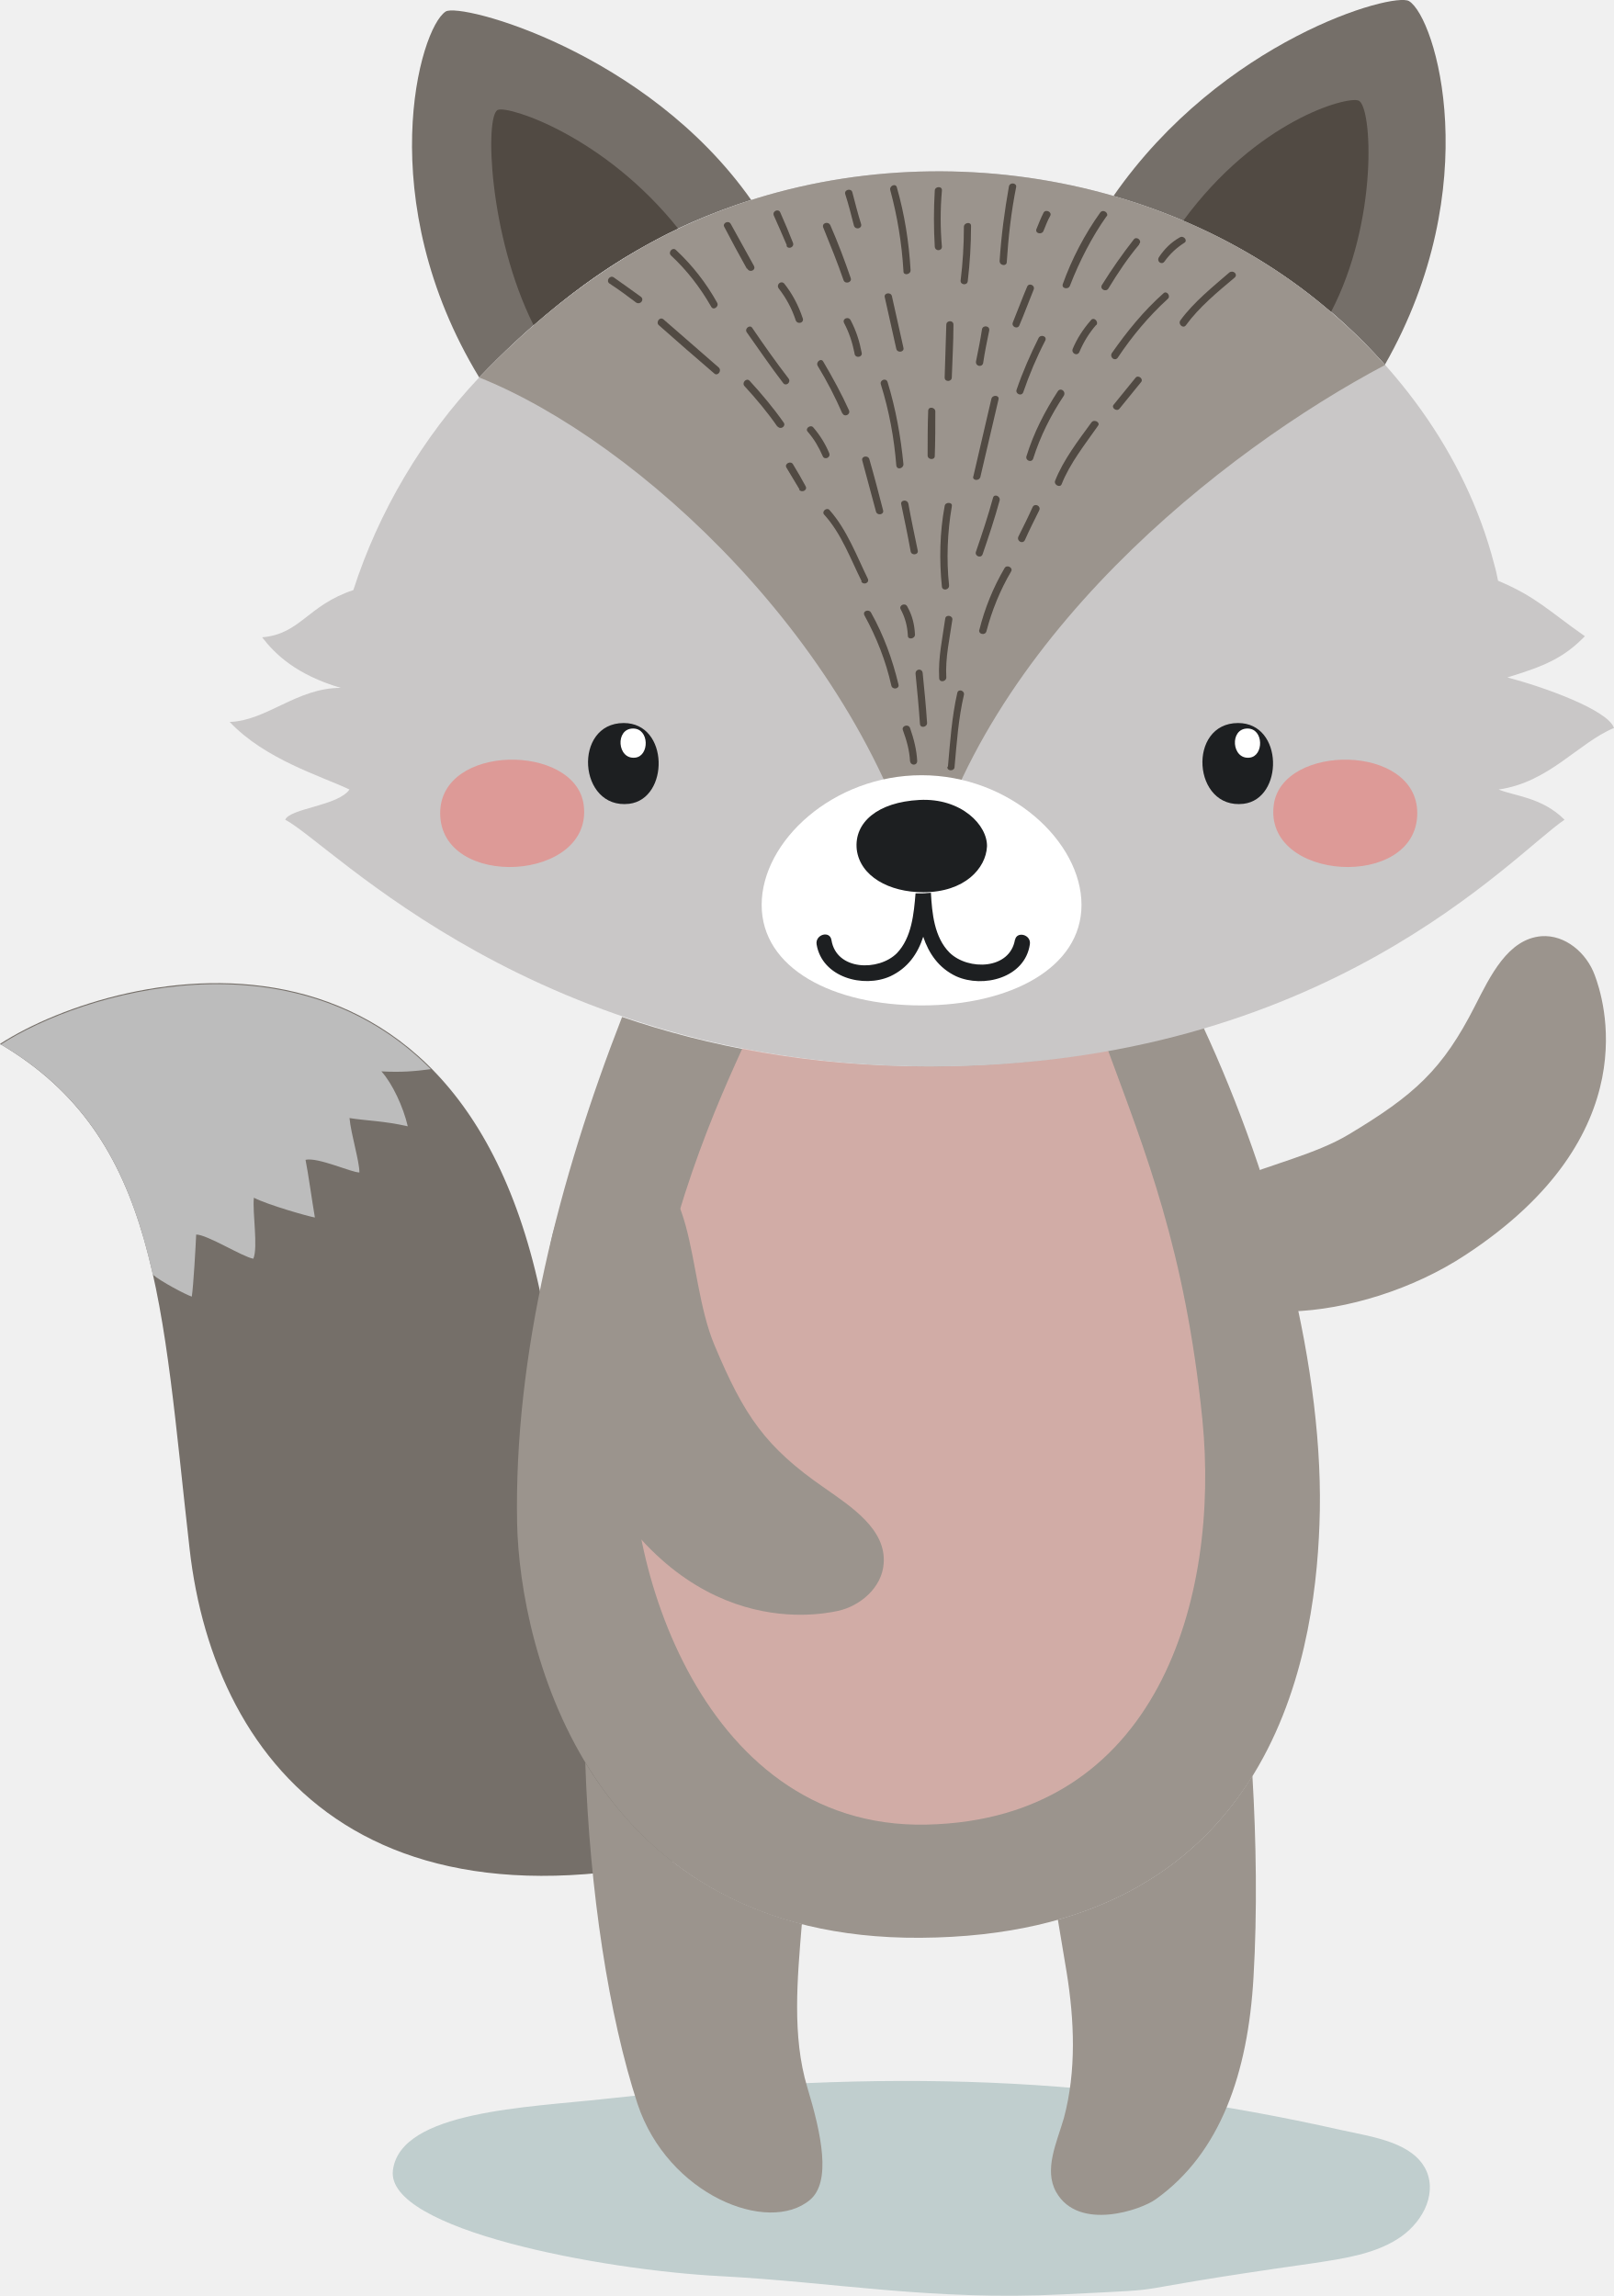
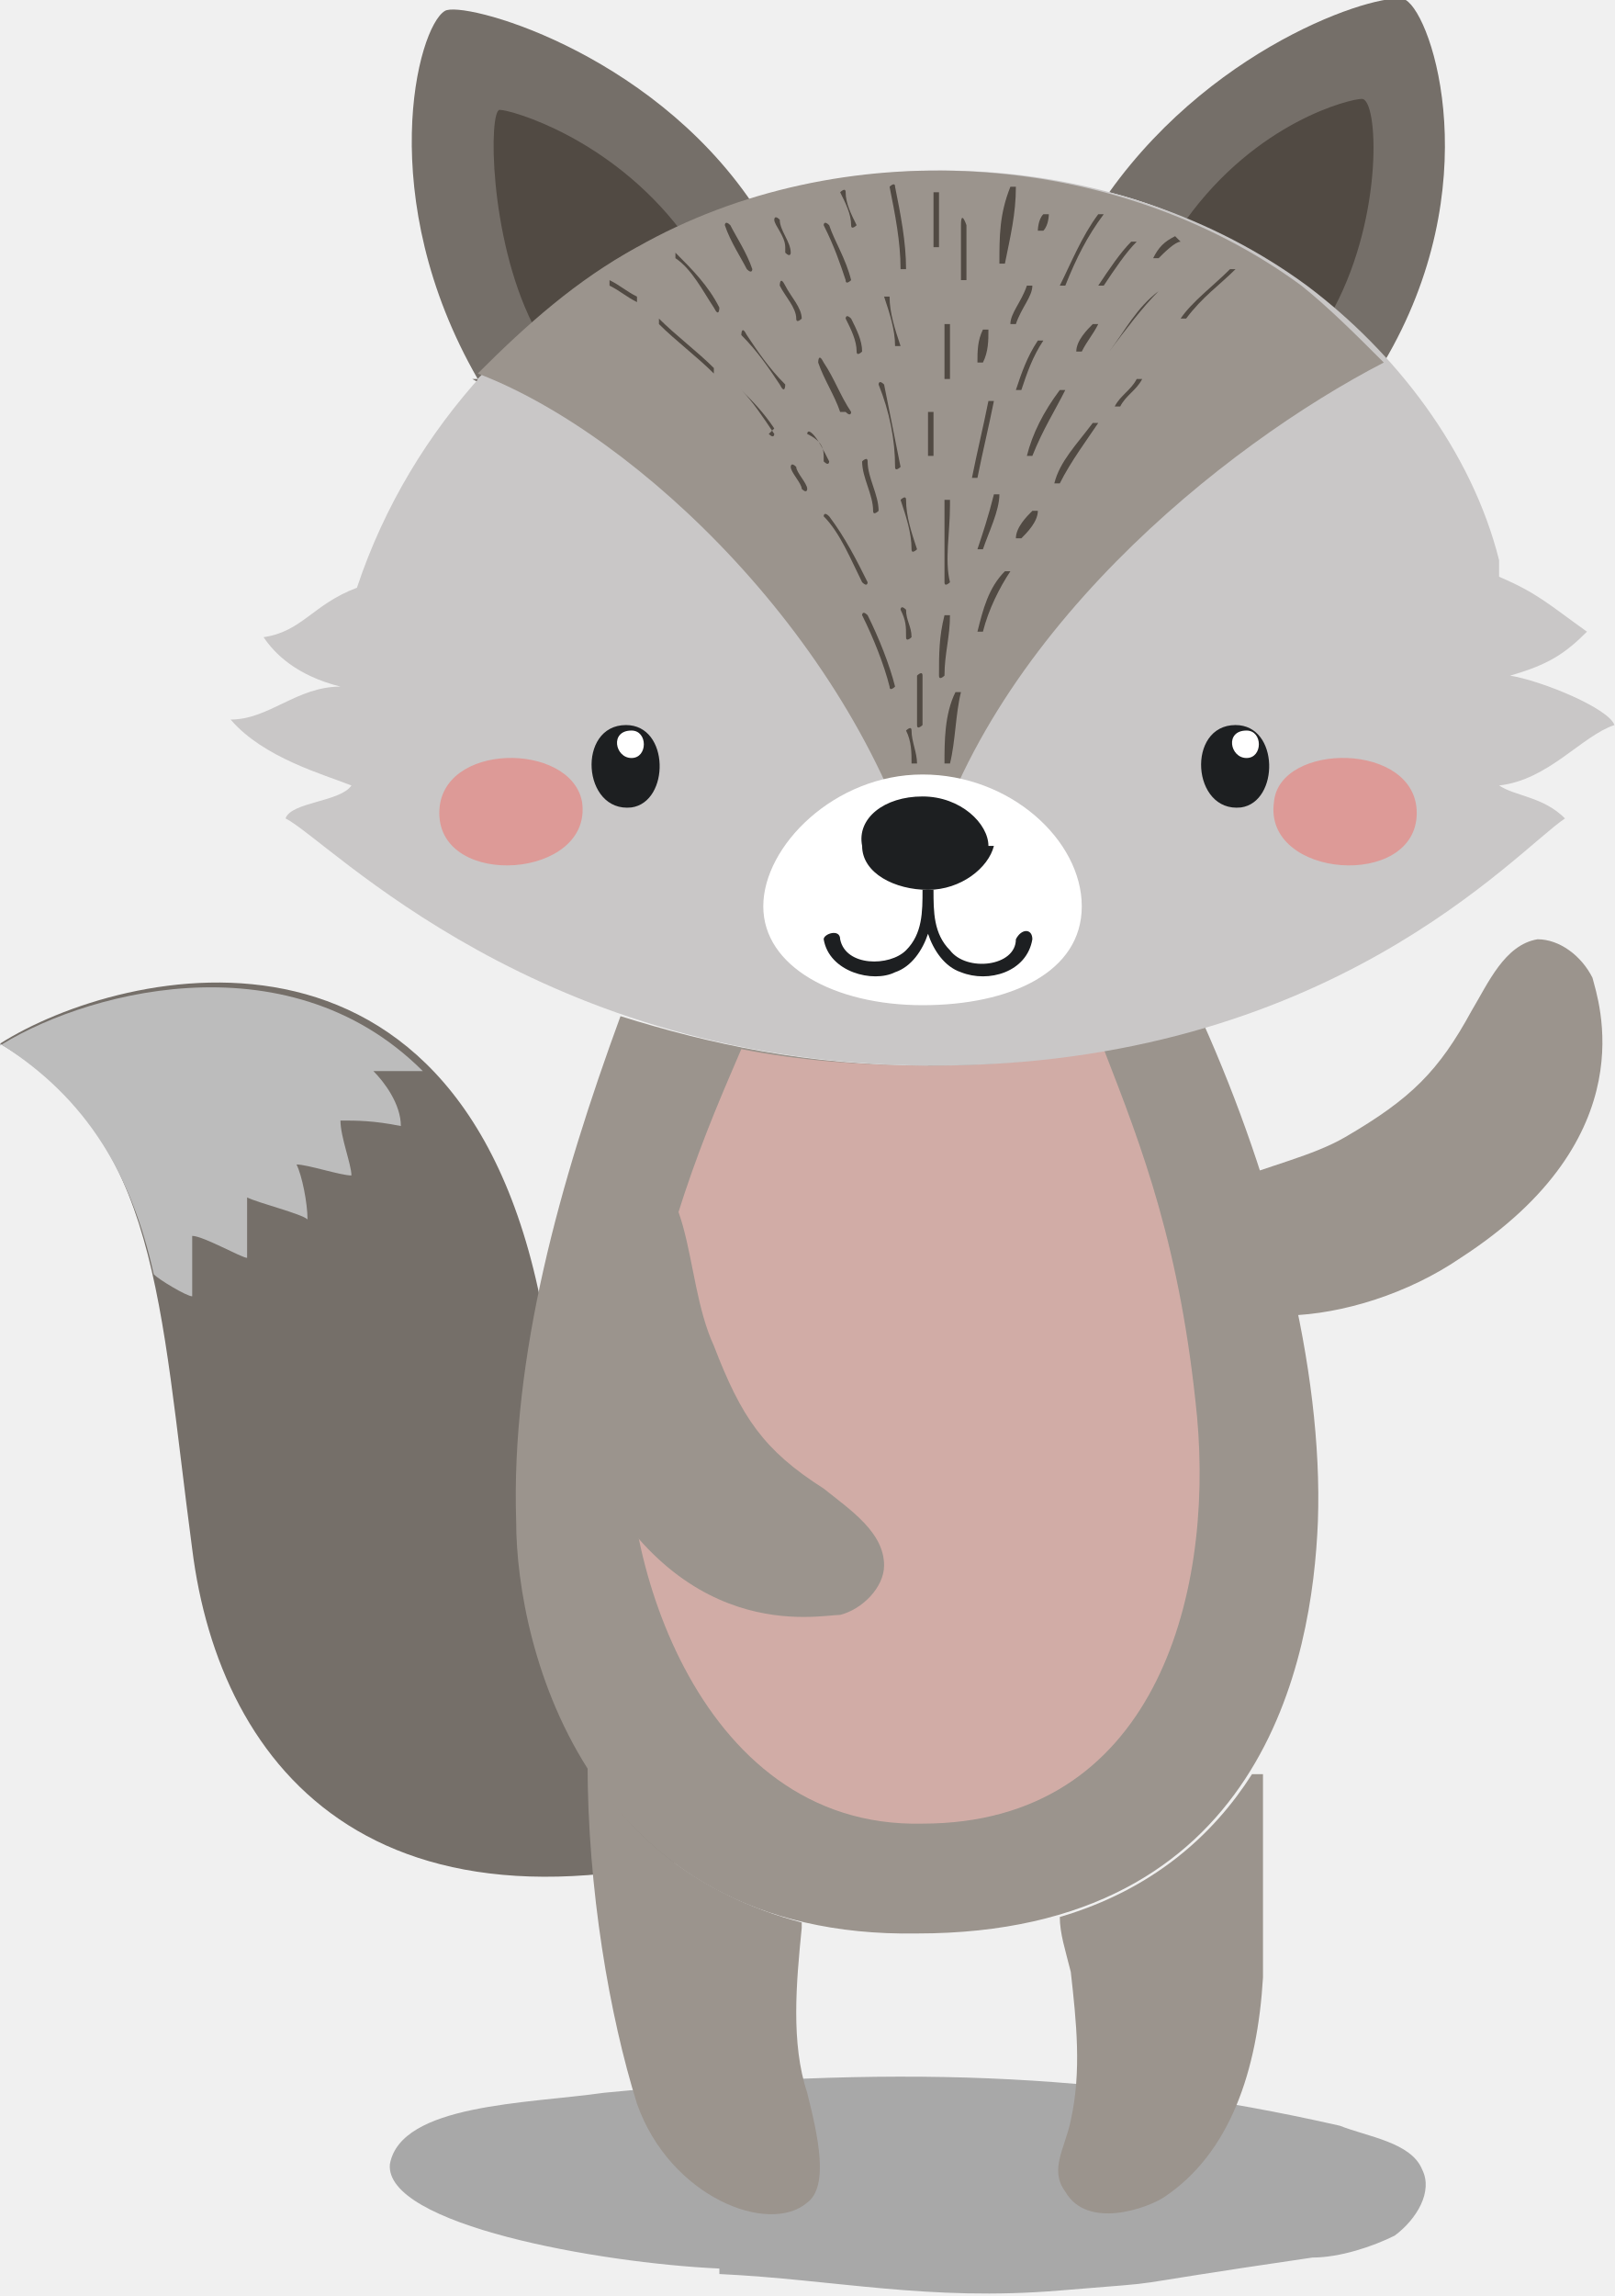
- <svg xmlns="http://www.w3.org/2000/svg" id="Layer_2" data-name="Layer 2" viewBox="0 0 29.37 41.79">
+ <svg xmlns="http://www.w3.org/2000/svg" id="Layer_2" version="1.1" viewBox="0 0 29.4 41.8">
  <defs>
    <style>
-       .cls-1 {
+       .st0 {
        fill: #e8b7b1;
      }

-       .cls-2 {
+       .st1 {
        fill: #dd9a97;
      }

-       .cls-3 {
+       .st2 {
        fill: #9b948d;
      }

-       .cls-4 {
+       .st3 {
        fill: #fff;
      }

-       .cls-5 {
+       .st4 {
+         opacity: .3;
+       }
+ 
+       .st5 {
        fill: #514a43;
      }

-       .cls-6 {
+       .st6 {
        fill: #1d1f21;
      }

-       .cls-7 {
+       .st7 {
        fill: #756f69;
      }

-       .cls-8 {
+       .st8 {
        fill: #c9c7c7;
      }

-       .cls-9 {
-         fill: #c0cece;
+       .st9 {
+         opacity: .7;
      }

-       .cls-10 {
+       .st10 {
        fill: #bcbcbc;
-       }
- 
-       .cls-11 {
-         opacity: .7;
      }
    </style>
  </defs>
-   <g id="Layer_1-2" data-name="Layer 1">
+   <g id="Layer_1-2">
    <g>
-       <path class="cls-9" d="M13.13,41.43c2.07.11,3.82.45,6.22.33,2.4-.12.55,0,4.57-.57.52-.08,1.07-.16,1.5-.43.44-.27.73-.79.54-1.24-.23-.52-.95-.62-1.55-.75-4.36-.98-8.21-1.13-13.38-.57-1.44.16-3.74.22-3.88,1.3-.14,1.08,3.8,1.82,5.98,1.93Z" />
-       <path class="cls-3" d="M21.52,22.85c-.31-1.46,1.82-1.48,3.02-2.2,1.2-.72,1.71-1.18,2.3-2.34.28-.55.6-1.22,1.21-1.27.43-.03.82.3.97.71.15.4.99,2.9-2.35,5.09-1.91,1.26-4.84,1.48-5.15.02Z" />
+       <path class="st4" d="M13.1,41.4c2.1.1,3.8.5,6.2.3s.5,0,4.6-.6c.5,0,1.1-.2,1.5-.4.4-.3.7-.8.5-1.2-.2-.5-1-.6-1.5-.8-4.4-1-8.2-1.1-13.4-.6-1.4.2-3.7.2-3.9,1.3-.1,1.1,3.8,1.8,6,1.9Z" />
+       <path class="st2" d="M21.5,22.9c-.3-1.5,1.8-1.5,3-2.2,1.2-.7,1.7-1.2,2.3-2.3.3-.5.6-1.2,1.2-1.3.4,0,.8.3,1,.7.1.4,1,2.9-2.4,5.1-1.9,1.3-4.8,1.5-5.1,0h0Z" />
      <g>
        <g>
-           <path class="cls-7" d="M10.02,24.62c-1.17-8.6-7.85-7.02-10.02-5.62,2.9,1.71,2.94,4.72,3.45,9.19.45,3.99,3.41,7.69,10.99,5.08-4.02-.92-4.14-6.59-4.42-8.65Z" />
-           <path class="cls-10" d="M0,19c1.65.97,2.37,2.36,2.78,4.2.14.12.59.36.71.4.03-.19.07-.91.08-1.13.2,0,.85.41,1.04.44.09-.21-.02-.85.01-1.11.25.13.99.34,1.11.36-.05-.29-.12-.8-.17-1.05.23-.05.83.23.98.23,0-.21-.15-.68-.18-.99.31.05.62.05,1.06.15-.08-.35-.28-.78-.48-1,.35.02.6,0,.9-.04-2.5-2.52-6.31-1.43-7.84-.44Z" />
+           <path class="st7" d="M10,24.6c-1.2-8.6-7.8-7-10-5.6,2.9,1.7,2.9,4.7,3.5,9.2.5,4,3.4,7.7,11,5.1-4-.9-4.1-6.6-4.4-8.6Z" />
+           <path class="st10" d="M0,19c1.6,1,2.4,2.4,2.8,4.2.1.1.6.4.7.4,0-.2,0-.9,0-1.1.2,0,.9.4,1,.4,0-.2,0-.9,0-1.1.2.1,1,.3,1.1.4,0-.3-.1-.8-.2-1,.2,0,.8.2,1,.2,0-.2-.2-.7-.2-1,.3,0,.6,0,1.1.1,0-.4-.3-.8-.5-1,.3,0,.6,0,.9,0-2.5-2.5-6.3-1.4-7.8-.4h0Z" />
        </g>
        <g>
-           <path class="cls-3" d="M22.79,32.32c-.7,1.14-1.81,2.13-3.54,2.62.05.32.11.64.16.96.14.87.18,1.79-.05,2.65-.13.45-.37.94-.14,1.35.41.72,1.55.32,1.81.13,1.18-.84,1.68-2.3,1.78-4.04.07-1.19.05-2.49-.02-3.67Z" />
-           <path class="cls-3" d="M14.6,35.02c-1.92-.49-3.16-1.64-3.95-2.94.08,2.35.43,4.62.95,6.21.55,1.66,2.38,2.39,3.14,1.75.39-.33.21-1.19-.05-2.05-.28-.93-.18-1.98-.1-2.96Z" />
-           <path class="cls-3" d="M16.88,19.41c-2.16,0-4.01-.37-5.56-.9-1.15,2.95-1.97,6.16-1.91,9.22.05,2.27,1.3,7.58,7.34,7.54,6.33-.04,7.17-5,7.26-7.52.11-2.78-.81-6.25-2.12-9.07-1.43.44-3.09.73-5.01.73Z" />
-           <g class="cls-11">
-             <path class="cls-1" d="M20.15,19.12c-.98.18-2.05.29-3.22.29-1.24,0-2.38-.12-3.42-.33-.64,1.4-1.5,3.42-1.96,6.74-.31,2.25,1.09,7.48,5.31,7.39s5.34-4.14,5.02-7.37c-.31-3.08-1.04-4.88-1.72-6.73Z" />
+           <path class="st2" d="M22.8,32.3c-.7,1.1-1.8,2.1-3.5,2.6,0,.3.1.6.2,1,.1.9.2,1.8,0,2.7-.1.5-.4.9-.1,1.3.4.7,1.5.3,1.8.1,1.2-.8,1.7-2.3,1.8-4,0-1.2,0-2.5,0-3.7Z" />
+           <path class="st2" d="M14.6,35c-1.9-.5-3.2-1.6-3.9-2.9,0,2.3.4,4.6.9,6.2.6,1.7,2.4,2.4,3.1,1.8.4-.3.2-1.2,0-2-.3-.9-.2-2-.1-3h0Z" />
+           <path class="st2" d="M16.9,19.4c-2.2,0-4-.4-5.6-.9-1.1,3-2,6.2-1.9,9.2,0,2.3,1.3,7.6,7.3,7.5,6.3,0,7.2-5,7.3-7.5.1-2.8-.8-6.2-2.1-9.1-1.4.4-3.1.7-5,.7Z" />
+           <g class="st9">
+             <path class="st0" d="M20.1,19.1c-1,.2-2,.3-3.2.3s-2.4-.1-3.4-.3c-.6,1.4-1.5,3.4-2,6.7-.3,2.2,1.1,7.5,5.3,7.4,4.2,0,5.3-4.1,5-7.4-.3-3.1-1-4.9-1.7-6.7h0Z" />
          </g>
        </g>
        <g>
          <g>
            <g>
-               <path class="cls-7" d="M11.58,4.56c.66-.39,1.37-.69,2.09-.92C11.77.94,8.37.04,8.11.21c-.48.31-1.35,3.43.61,6.66.85-.89,1.8-1.69,2.86-2.31Z" />
-               <path class="cls-7" d="M8.72,6.87c.08.12.15.25.23.37.04-.08.08-.15.13-.21-.12-.05-.24-.11-.36-.16Z" />
+               <path class="st7" d="M11.6,4.6c.7-.4,1.4-.7,2.1-.9C11.8.9,8.4,0,8.1.2c-.5.3-1.3,3.4.6,6.7.9-.9,1.8-1.7,2.9-2.3Z" />
+               <path class="st7" d="M8.7,6.9c0,.1.1.2.2.4,0,0,0-.2.1-.2-.1,0-.2-.1-.4-.2Z" />
            </g>
-             <path class="cls-5" d="M11.58,4.56c.25-.14.5-.28.76-.4-1.34-1.68-3.08-2.24-3.28-2.16-.24.09-.17,2.28.65,3.92.58-.51,1.2-.98,1.87-1.36Z" />
+             <path class="st5" d="M11.6,4.6c.2-.1.5-.3.8-.4-1.3-1.7-3.1-2.2-3.3-2.2-.2,0-.2,2.3.6,3.9.6-.5,1.2-1,1.9-1.4Z" />
          </g>
          <g>
            <g>
-               <path class="cls-7" d="M23.66,5.23c.56.41,1.08.89,1.54,1.41,1.85-3.25.93-6.32.44-6.62-.28-.17-3.4.7-5.38,3.55,1.22.35,2.38.9,3.4,1.66Z" />
-               <path class="cls-7" d="M24.8,6.86c.06.07.11.14.14.21.09-.14.17-.29.25-.43-.13.07-.26.14-.39.22Z" />
+               <path class="st7" d="M23.7,5.2c.6.4,1.1.9,1.5,1.4,1.9-3.2.9-6.3.4-6.6-.3-.2-3.4.7-5.4,3.5,1.2.3,2.4.9,3.4,1.7Z" />
+               <path class="st7" d="M24.8,6.9c0,0,.1.1.1.2,0-.1.2-.3.2-.4-.1,0-.3.1-.4.2Z" />
            </g>
-             <path class="cls-5" d="M23.66,5.23c.19.14.38.3.56.45.87-1.67.75-3.76.5-3.85-.21-.08-1.85.36-3.19,2.19.75.32,1.47.72,2.13,1.21Z" />
+             <path class="st5" d="M23.7,5.2c.2.1.4.3.6.4.9-1.7.8-3.8.5-3.8-.2,0-1.9.4-3.2,2.2.8.3,1.5.7,2.1,1.2Z" />
          </g>
-           <path class="cls-8" d="M29.37,13.25c-.11-.33-1.29-.75-1.94-.92.69-.21,1.03-.36,1.41-.75-.67-.47-.89-.72-1.58-1.01-.02-.1-.04-.2-.07-.3-.52-2.02-1.85-3.79-3.53-5.04-3.43-2.54-8.38-2.82-12.07-.67-1.06.62-2.02,1.42-2.87,2.31-1.03,1.09-1.83,2.44-2.29,3.87-.84.28-.96.8-1.66.86.24.31.62.68,1.43.92-.8,0-1.35.6-2.02.62.64.68,1.65.98,2.18,1.23-.21.3-1.08.34-1.17.55.85.44,4.57,4.49,11.75,4.49s10.59-3.86,11.53-4.49c-.41-.41-.91-.43-1.2-.55.92-.13,1.45-.85,2.1-1.12Z" />
+           <path class="st8" d="M29.4,13.2c-.1-.3-1.3-.8-1.9-.9.7-.2,1-.4,1.4-.8-.7-.5-.9-.7-1.6-1,0-.1,0-.2,0-.3-.5-2-1.9-3.8-3.5-5-3.4-2.5-8.4-2.8-12.1-.7-1.1.6-2,1.4-2.9,2.3-1,1.1-1.8,2.4-2.3,3.9-.8.3-1,.8-1.7.9.2.3.6.7,1.4.9-.8,0-1.3.6-2,.6.6.7,1.7,1,2.2,1.2-.2.3-1.1.3-1.2.6.8.4,4.6,4.5,11.8,4.5s10.6-3.9,11.5-4.5c-.4-.4-.9-.4-1.2-.6.9-.1,1.5-.9,2.1-1.1Z" />
          <g>
-             <path class="cls-3" d="M25.2,6.64c-.46-.52-.98-.99-1.54-1.41-3.43-2.54-8.38-2.82-12.07-.67-1.06.62-2.02,1.42-2.87,2.31,2.88,1.15,6.93,4.86,8.08,9.3,1.06-4.51,5.46-7.97,8.41-9.53Z" />
+             <path class="st2" d="M25.2,6.6c-.5-.5-1-1-1.5-1.4-3.4-2.5-8.4-2.8-12.1-.7-1.1.6-2,1.4-2.9,2.3,2.9,1.1,6.9,4.9,8.1,9.3,1.1-4.5,5.5-8,8.4-9.5h0Z" />
            <g>
-               <path class="cls-5" d="M17.25,13.95c.04-.45.07-.9.17-1.34.02-.08.14-.04.12.04-.1.43-.13.87-.17,1.31,0,.08-.14.08-.13,0h0Z" />
-               <path class="cls-5" d="M18.49,3.41c-.09.45-.14.9-.17,1.36,0,.08-.13.07-.13-.02.03-.46.09-.91.17-1.36.02-.08.15-.06.13.02h0Z" />
-               <path class="cls-5" d="M16.22,12.48c-.1-.45-.27-.88-.49-1.28-.04-.08.08-.12.12-.05.23.41.39.85.5,1.31.02.08-.11.1-.13.02h0Z" />
-               <path class="cls-5" d="M16.74,13.17c-.02-.3-.05-.6-.08-.91,0-.09.12-.1.13-.01.03.3.06.6.08.91,0,.08-.13.1-.13.01h0Z" />
-               <path class="cls-5" d="M15.68,10.58c-.2-.4-.37-.87-.68-1.21-.06-.06.05-.15.1-.08.31.35.49.83.69,1.24.04.08-.08.13-.12.05h0Z" />
-               <path class="cls-5" d="M17.09,12.34c-.02-.37.06-.72.11-1.08.01-.08.14-.06.13.02-.05.35-.13.69-.11,1.05,0,.08-.13.1-.13.01h0Z" />
-               <path class="cls-5" d="M17.82,11.47c.1-.4.25-.77.46-1.13.04-.07.16-.01.12.06-.2.34-.35.71-.45,1.09-.02.08-.15.06-.13-.03h0Z" />
-               <path class="cls-5" d="M12.3,4.55c.3.28.55.6.75.96.04.07-.07.15-.11.07-.2-.35-.44-.66-.73-.93-.06-.06.03-.16.09-.1h0Z" />
-               <path class="cls-5" d="M16.57,10.03c-.05-.28-.11-.56-.17-.85-.02-.08.11-.1.13-.01.05.28.11.56.17.85.02.08-.12.1-.13.01h0Z" />
-               <path class="cls-5" d="M13.59,4.89c-.14-.25-.28-.51-.41-.76-.04-.07.08-.13.12-.05.14.25.28.51.42.76.04.08-.08.13-.12.05h0Z" />
-               <path class="cls-5" d="M16.31,8.47c-.04-.5-.13-.99-.28-1.47-.03-.08.09-.13.12-.05.15.49.24.99.29,1.5,0,.08-.12.11-.13.02h0Z" />
-               <path class="cls-5" d="M16.44,4.93c-.03-.5-.11-.99-.24-1.47-.02-.08.1-.13.12-.05.14.49.22.99.25,1.51,0,.08-.13.1-.13.02h0Z" />
-               <path class="cls-5" d="M16.31,6.35c-.07-.32-.14-.63-.21-.94-.02-.08.11-.1.13-.02.07.32.14.63.21.94.02.08-.11.1-.13.02h0Z" />
-               <path class="cls-5" d="M17.32,9.22c-.08.46-.1.97-.05,1.43.01.09-.12.11-.13.03-.05-.48-.04-.99.05-1.47.01-.08.15-.07.13,0h0Z" />
-               <path class="cls-5" d="M20.14,3.93c-.27.38-.5.83-.67,1.27-.03.08-.16.05-.13-.03.16-.45.4-.91.68-1.3.05-.07.16,0,.12.07h0Z" />
-               <path class="cls-5" d="M14.25,6.97c-.23-.3-.44-.61-.66-.92-.05-.07.06-.15.1-.08.21.31.43.62.66.92.05.07-.05.15-.1.08h0Z" />
-               <path class="cls-5" d="M19.2,8.75c.15-.38.42-.73.66-1.06.05-.07.17,0,.12.06-.23.33-.51.68-.66,1.06-.03.08-.15.01-.12-.06h0Z" />
-               <path class="cls-5" d="M21.48,5.83c.24-.33.59-.61.89-.87.07-.05.16.03.1.09-.31.26-.65.54-.89.87-.05.07-.15-.02-.1-.09h0Z" />
-               <path class="cls-5" d="M20.27,7.36c.13-.16.26-.32.39-.48.05-.07.16.02.1.08-.13.16-.26.32-.39.48-.05.06-.16-.02-.1-.08h0Z" />
-               <path class="cls-5" d="M17.71,8.68c.11-.47.22-.94.33-1.42.02-.08.15-.07.13.01-.11.47-.22.94-.33,1.41-.02.08-.15.07-.13-.01h0Z" />
-               <path class="cls-5" d="M18.43,5.87c.09-.22.17-.44.26-.65.03-.08.15-.03.12.05-.09.22-.17.44-.26.65-.03.08-.15.03-.12-.05h0Z" />
-               <path class="cls-5" d="M20.23,6.43c.28-.4.58-.77.94-1.09.06-.06.14.05.08.1-.35.32-.65.68-.91,1.07-.05.07-.15,0-.11-.08h0Z" />
-               <path class="cls-5" d="M18.5,7.09c.11-.32.25-.64.4-.94.04-.07.16-.03.12.05-.16.31-.29.62-.4.94-.03.08-.15.03-.12-.05h0Z" />
-               <path class="cls-5" d="M17.01,4.49c-.02-.34-.02-.68,0-1.02,0-.08.14-.09.13,0-.03.34-.03.68,0,1.02,0,.08-.12.09-.13,0h0Z" />
-               <path class="cls-5" d="M18.53,9.77c.09-.18.18-.36.26-.54.04-.08.16-.02.12.06-.09.18-.18.36-.26.54-.04.08-.15.02-.12-.06h0Z" />
-               <path class="cls-5" d="M15.54,4.11c-.05-.2-.1-.39-.16-.58-.02-.08.11-.11.13-.03.05.19.1.39.16.58.02.08-.1.11-.13.03h0Z" />
-               <path class="cls-5" d="M17.76,6.58c.04-.2.08-.39.11-.59.02-.08.15-.06.13.03-.04.19-.08.39-.11.59-.02.08-.14.06-.13-.03h0Z" />
-               <path class="cls-5" d="M14.32,4.47c-.08-.19-.16-.37-.24-.55-.03-.08.09-.13.12-.05.08.18.16.37.23.55.03.08-.09.13-.12.05h0Z" />
-               <path class="cls-5" d="M11.58,5.51c-.16-.12-.32-.24-.49-.35-.07-.05.01-.16.08-.11.16.11.32.23.49.35.07.05,0,.15-.08.11h0Z" />
-               <path class="cls-5" d="M17.76,10.04c.11-.32.22-.65.31-.98.02-.08.14-.03.12.05-.09.33-.2.66-.31.98-.03.08-.15.03-.12-.05h0Z" />
-               <path class="cls-5" d="M15.35,5.1c-.11-.32-.24-.64-.37-.96-.03-.08.09-.12.13-.04.14.32.26.64.37.96.03.08-.1.12-.13.04h0Z" />
-               <path class="cls-5" d="M16.88,8.29c0-.27,0-.54.01-.81,0-.09.13-.07.13.01,0,.27,0,.54-.01.81,0,.08-.13.07-.13-.01h0Z" />
-               <path class="cls-5" d="M17.19,6.87c.01-.32.02-.64.03-.96,0-.08.13-.09.13,0,0,.32-.02.64-.03.96,0,.08-.13.09-.13,0h0Z" />
-               <path class="cls-5" d="M15.94,9.31c-.08-.31-.17-.62-.25-.93-.02-.08.11-.1.13-.02.09.31.17.62.25.93.02.08-.11.1-.13.02h0Z" />
-               <path class="cls-5" d="M15.33,7.53c-.13-.3-.28-.59-.45-.87-.04-.07.06-.15.1-.08.17.29.33.58.47.89.03.08-.09.13-.12.05h0Z" />
-               <path class="cls-5" d="M20.73,4.45c-.21.25-.39.52-.56.8-.04.07-.16.02-.12-.06.18-.29.37-.56.58-.83.05-.07.16.02.1.08h0Z" />
-               <path class="cls-5" d="M17.48,5.11c.04-.32.06-.65.06-.98,0-.08.13-.1.13-.02,0,.34-.02.67-.06,1.01-.01.08-.14.07-.13-.02h0Z" />
-               <path class="cls-5" d="M14.27,5.16c.15.19.26.4.34.64.02.08-.1.11-.13.03-.07-.21-.17-.4-.31-.58-.05-.07.04-.15.1-.09h0Z" />
-               <path class="cls-5" d="M13,6.8c-.34-.29-.67-.58-1.01-.88-.06-.05.01-.16.08-.11.33.29.67.58,1.01.88.06.06-.02.16-.08.11h0Z" />
-               <path class="cls-5" d="M14.15,7.77c-.18-.26-.38-.5-.6-.74-.06-.06.03-.16.09-.1.22.24.43.49.62.76.05.07-.06.14-.11.07h0Z" />
-               <path class="cls-5" d="M14.55,8.91c-.08-.13-.16-.27-.24-.4-.04-.07.08-.13.12-.06.08.13.16.27.23.4.04.07-.07.13-.12.06h0Z" />
-               <path class="cls-5" d="M14.97,8.3c-.07-.16-.15-.3-.27-.44-.06-.06.05-.14.1-.08.12.14.22.3.29.47.03.08-.09.13-.12.05h0Z" />
-               <path class="cls-5" d="M16.52,11.56c-.01-.17-.05-.32-.13-.47-.04-.07.08-.13.12-.05.09.16.13.32.14.51,0,.08-.13.1-.13.02h0Z" />
-               <path class="cls-5" d="M21.55,4.42c-.14.09-.26.2-.36.34-.05.07-.15,0-.1-.08.1-.15.22-.27.38-.36.07-.04.15.06.08.1h0Z" />
-               <path class="cls-5" d="M15.55,6.43c-.04-.2-.1-.38-.19-.55-.04-.08.08-.13.12-.05.1.19.16.38.2.59.02.08-.11.11-.13.02h0Z" />
-               <path class="cls-5" d="M16.56,13.86c-.01-.2-.06-.38-.13-.57-.03-.08.1-.12.13-.04.07.2.12.4.13.6,0,.09-.12.09-.13,0h0Z" />
-               <path class="cls-5" d="M19.95,5.91c-.13.15-.23.31-.31.5-.04.08-.15.02-.12-.06.08-.19.19-.36.33-.52.05-.07.15.02.1.09h0Z" />
-               <path class="cls-5" d="M18.86,4.17c.04-.1.08-.2.13-.3.04-.07.16-.01.12.06-.05.09-.08.17-.12.27-.03.08-.16.05-.13-.03h0Z" />
-               <path class="cls-5" d="M18.68,8.3c.13-.42.33-.81.57-1.18.05-.07.15,0,.11.08-.24.36-.43.74-.56,1.15-.03.08-.15.03-.12-.05h0Z" />
+               <path class="st5" d="M17.2,13.9c0-.4,0-.9.2-1.3,0,0,.1,0,.1,0-.1.4-.1.9-.2,1.3,0,0-.1,0-.1,0h0Z" />
+               <path class="st5" d="M18.5,3.4c0,.5-.1.9-.2,1.4,0,0-.1,0-.1,0,0-.5,0-.9.2-1.4,0,0,.1,0,.1,0h0Z" />
+               <path class="st5" d="M16.2,12.5c-.1-.4-.3-.9-.5-1.3,0,0,0-.1.1,0,.2.4.4.9.5,1.3,0,0-.1.1-.1,0h0Z" />
+               <path class="st5" d="M16.7,13.2c0-.3,0-.6,0-.9,0,0,.1-.1.1,0,0,.3,0,.6,0,.9,0,0-.1.1-.1,0h0Z" />
+               <path class="st5" d="M15.7,10.6c-.2-.4-.4-.9-.7-1.2,0,0,0-.1.1,0,.3.4.5.8.7,1.2,0,0,0,.1-.1,0h0Z" />
+               <path class="st5" d="M17.1,12.3c0-.4,0-.7.1-1.1,0,0,.1,0,.1,0,0,.4-.1.7-.1,1.1,0,0-.1.1-.1,0h0Z" />
+               <path class="st5" d="M17.8,11.5c.1-.4.2-.8.5-1.1,0,0,.2,0,.1,0-.2.3-.4.7-.5,1.1,0,0-.1,0-.1,0h0Z" />
+               <path class="st5" d="M12.3,4.6c.3.3.6.6.8,1,0,0,0,.2-.1,0-.2-.3-.4-.7-.7-.9,0,0,0-.2,0,0h0Z" />
+               <path class="st5" d="M16.6,10c0-.3-.1-.6-.2-.9,0,0,.1-.1.1,0,0,.3.1.6.2.9,0,0-.1.1-.1,0h0Z" />
+               <path class="st5" d="M13.6,4.9c-.1-.2-.3-.5-.4-.8,0,0,0-.1.1,0,.1.2.3.5.4.8,0,0,0,.1-.1,0h0Z" />
+               <path class="st5" d="M16.3,8.5c0-.5-.1-1-.3-1.5,0,0,0-.1.1,0,.1.5.2,1,.3,1.5,0,0-.1.1-.1,0h0Z" />
+               <path class="st5" d="M16.4,4.9c0-.5-.1-1-.2-1.5,0,0,.1-.1.1,0,.1.5.2,1,.2,1.5,0,0-.1,0-.1,0h0Z" />
+               <path class="st5" d="M16.3,6.3c0-.3-.1-.6-.2-.9,0,0,.1,0,.1,0,0,.3.1.6.2.9,0,0-.1,0-.1,0h0Z" />
+               <path class="st5" d="M17.3,9.2c0,.5-.1,1,0,1.4,0,0-.1.1-.1,0,0-.5,0-1,0-1.5,0,0,.1,0,.1,0h0Z" />
+               <path class="st5" d="M20.1,3.9c-.3.4-.5.8-.7,1.3,0,0-.2,0-.1,0,.2-.4.4-.9.7-1.3,0,0,.2,0,.1,0h0Z" />
+               <path class="st5" d="M14.2,7c-.2-.3-.4-.6-.7-.9,0,0,0-.2.1,0,.2.3.4.6.7.9,0,0,0,.2-.1,0h0Z" />
+               <path class="st5" d="M19.2,8.8c.1-.4.4-.7.7-1.1,0,0,.2,0,.1,0-.2.3-.5.7-.7,1.1,0,0-.1,0-.1,0h0Z" />
+               <path class="st5" d="M21.5,5.8c.2-.3.6-.6.9-.9,0,0,.2,0,.1,0-.3.3-.6.5-.9.9,0,0-.1,0-.1,0h0Z" />
+               <path class="st5" d="M20.3,7.4c.1-.2.3-.3.4-.5,0,0,.2,0,.1,0-.1.2-.3.3-.4.5,0,0-.2,0-.1,0h0Z" />
+               <path class="st5" d="M17.7,8.7c.1-.5.2-.9.3-1.4,0,0,.1,0,.1,0-.1.5-.2.9-.3,1.4,0,0-.1,0-.1,0h0Z" />
+               <path class="st5" d="M18.4,5.9c0-.2.2-.4.3-.7,0,0,.1,0,.1,0,0,.2-.2.4-.3.7,0,0-.1,0-.1,0h0Z" />
+               <path class="st5" d="M20.2,6.4c.3-.4.6-.8.9-1.1,0,0,.1,0,0,0-.4.3-.6.7-.9,1.1,0,0-.1,0-.1,0h0Z" />
+               <path class="st5" d="M18.5,7.1c.1-.3.2-.6.4-.9,0,0,.2,0,.1,0-.2.3-.3.6-.4.9,0,0-.1,0-.1,0h0Z" />
+               <path class="st5" d="M17,4.5c0-.3,0-.7,0-1,0,0,.1,0,.1,0,0,.3,0,.7,0,1,0,0-.1,0-.1,0h0Z" />
+               <path class="st5" d="M18.5,9.8c0-.2.2-.4.3-.5,0,0,.2,0,.1,0,0,.2-.2.4-.3.5,0,0-.1,0-.1,0h0Z" />
+               <path class="st5" d="M15.5,4.1c0-.2-.1-.4-.2-.6,0,0,.1-.1.1,0,0,.2.1.4.2.6,0,0-.1.1-.1,0h0Z" />
+               <path class="st5" d="M17.8,6.6c0-.2,0-.4.1-.6,0,0,.1,0,.1,0,0,.2,0,.4-.1.6,0,0-.1,0-.1,0h0Z" />
+               <path class="st5" d="M14.3,4.5c0-.2-.2-.4-.2-.5,0,0,0-.1.1,0,0,.2.2.4.2.6,0,0,0,.1-.1,0h0Z" />
+               <path class="st5" d="M11.6,5.5c-.2-.1-.3-.2-.5-.3,0,0,0-.2,0-.1.2.1.3.2.5.3,0,0,0,.2,0,.1h0Z" />
+               <path class="st5" d="M17.8,10c.1-.3.2-.6.3-1,0,0,.1,0,.1,0,0,.3-.2.7-.3,1,0,0-.1,0-.1,0h0Z" />
+               <path class="st5" d="M15.4,5.1c-.1-.3-.2-.6-.4-1,0,0,0-.1.1,0,.1.3.3.6.4,1,0,0-.1.1-.1,0h0Z" />
+               <path class="st5" d="M16.9,8.3c0-.3,0-.5,0-.8,0,0,.1,0,.1,0,0,.3,0,.5,0,.8,0,0-.1,0-.1,0h0Z" />
+               <path class="st5" d="M17.2,6.9c0-.3,0-.6,0-1,0,0,.1,0,.1,0,0,.3,0,.6,0,1,0,0-.1,0-.1,0h0Z" />
+               <path class="st5" d="M15.9,9.3c0-.3-.2-.6-.2-.9,0,0,.1-.1.1,0,0,.3.2.6.2.9,0,0-.1.1-.1,0h0Z" />
+               <path class="st5" d="M15.3,7.5c-.1-.3-.3-.6-.4-.9,0,0,0-.2.1,0,.2.3.3.6.5.9,0,0,0,.1-.1,0h0Z" />
+               <path class="st5" d="M20.7,4.4c-.2.2-.4.5-.6.8,0,0-.2,0-.1,0,.2-.3.4-.6.6-.8,0,0,.2,0,.1,0h0Z" />
+               <path class="st5" d="M17.5,5.1c0-.3,0-.7,0-1s.1,0,.1,0c0,.3,0,.7,0,1,0,0-.1,0-.1,0h0Z" />
+               <path class="st5" d="M14.3,5.2c.1.2.3.4.3.6,0,0-.1.1-.1,0,0-.2-.2-.4-.3-.6,0,0,0-.2.1,0h0Z" />
+               <path class="st5" d="M13,6.8c-.3-.3-.7-.6-1-.9,0,0,0-.2,0-.1.3.3.7.6,1,.9,0,0,0,.2,0,.1h0Z" />
+               <path class="st5" d="M14.1,7.8c-.2-.3-.4-.5-.6-.7,0,0,0-.2,0,0,.2.2.4.5.6.8,0,0,0,.1-.1,0h0Z" />
+               <path class="st5" d="M14.6,8.9c0-.1-.2-.3-.2-.4,0,0,0-.1.1,0,0,.1.2.3.2.4,0,0,0,.1-.1,0h0Z" />
+               <path class="st5" d="M15,8.3c0-.2-.1-.3-.3-.4,0,0,0-.1.1,0,.1.1.2.3.3.5,0,0,0,.1-.1,0h0Z" />
+               <path class="st5" d="M16.5,11.6c0-.2,0-.3-.1-.5,0,0,0-.1.1,0,0,.2.1.3.1.5,0,0-.1.1-.1,0h0Z" />
+               <path class="st5" d="M21.5,4.4c-.1,0-.3.2-.4.3,0,0-.1,0-.1,0,.1-.2.2-.3.4-.4,0,0,.1,0,0,0h0Z" />
+               <path class="st5" d="M15.6,6.4c0-.2-.1-.4-.2-.6,0,0,0-.1.1,0,.1.2.2.4.2.6,0,0-.1.1-.1,0h0Z" />
+               <path class="st5" d="M16.6,13.9c0-.2,0-.4-.1-.6,0,0,.1-.1.1,0,0,.2.1.4.1.6,0,0-.1,0-.1,0h0Z" />
+               <path class="st5" d="M20,5.9c-.1.2-.2.3-.3.5,0,0-.1,0-.1,0,0-.2.2-.4.3-.5,0,0,.1,0,.1,0h0Z" />
+               <path class="st5" d="M18.9,4.2c0,0,0-.2.1-.3,0,0,.2,0,.1,0,0,0,0,.2-.1.3,0,0-.2,0-.1,0h0Z" />
+               <path class="st5" d="M18.7,8.3c.1-.4.3-.8.6-1.2,0,0,.1,0,.1,0-.2.4-.4.7-.6,1.2,0,0-.1,0-.1,0h0Z" />
            </g>
          </g>
          <g>
            <g>
              <g>
-                 <path class="cls-6" d="M11.35,13.16c.83,0,.83,1.38.1,1.47-.93.11-1.03-1.47-.1-1.47Z" />
-                 <path class="cls-4" d="M11.52,13.26c.3,0,.3.5.04.53-.33.04-.37-.53-.04-.53Z" />
+                 <path class="st6" d="M11.4,13.2c.8,0,.8,1.4.1,1.5-.9.1-1-1.5-.1-1.5Z" />
+                 <path class="st3" d="M11.5,13.3c.3,0,.3.5,0,.5-.3,0-.4-.5,0-.5Z" />
              </g>
              <g>
-                 <path class="cls-6" d="M22.53,13.16c.83,0,.83,1.38.1,1.47-.93.11-1.03-1.47-.1-1.47Z" />
-                 <path class="cls-4" d="M22.7,13.26c.3,0,.3.5.04.53-.33.04-.37-.53-.04-.53Z" />
+                 <path class="st6" d="M22.5,13.2c.8,0,.8,1.4.1,1.5-.9.1-1-1.5-.1-1.5Z" />
+                 <path class="st3" d="M22.7,13.3c.3,0,.3.5,0,.5-.3,0-.4-.5,0-.5Z" />
              </g>
-               <path class="cls-2" d="M25.79,14.8c0-1.27-2.45-1.27-2.61-.16-.2,1.41,2.61,1.57,2.61.16Z" />
-               <path class="cls-2" d="M8.01,14.8c0-1.27,2.45-1.27,2.61-.16.2,1.41-2.61,1.57-2.61.16Z" />
+               <path class="st1" d="M25.8,14.8c0-1.3-2.5-1.3-2.6-.2-.2,1.4,2.6,1.6,2.6.2Z" />
+               <path class="st1" d="M8,14.8c0-1.3,2.4-1.3,2.6-.2.2,1.4-2.6,1.6-2.6.2Z" />
            </g>
-             <path class="cls-4" d="M16.77,18.3c-1.61,0-2.91-.67-2.91-1.83s1.3-2.36,2.91-2.36,2.91,1.21,2.91,2.36-1.3,1.83-2.91,1.83Z" />
+             <path class="st3" d="M16.8,18.3c-1.6,0-2.9-.7-2.9-1.8s1.3-2.4,2.9-2.4,2.9,1.2,2.9,2.4-1.3,1.8-2.9,1.8Z" />
            <g>
-               <path class="cls-6" d="M17.96,15.42c.02-.4-.47-.9-1.23-.86-.76.04-1.19.41-1.14.9.06.49.59.78,1.21.78.76,0,1.14-.44,1.16-.83Z" />
-               <path class="cls-6" d="M18.47,17.1c-.09.55-.85.57-1.19.24-.28-.28-.32-.72-.34-1.09-.05,0-.1.01-.15.01-.05,0-.09,0-.13,0-.03.37-.07.81-.34,1.09-.33.33-1.1.32-1.19-.24-.03-.18-.3-.1-.27.08.1.6.85.8,1.34.58.32-.15.5-.41.6-.72.1.3.28.57.6.72.49.22,1.25.03,1.34-.58.03-.18-.24-.25-.27-.08Z" />
+               <path class="st6" d="M18,15.4c0-.4-.5-.9-1.2-.9s-1.2.4-1.1.9c0,.5.6.8,1.2.8s1.1-.4,1.2-.8h0Z" />
+               <path class="st6" d="M18.5,17.1c0,.5-.9.6-1.2.2-.3-.3-.3-.7-.3-1.1,0,0-.1,0-.1,0h-.1c0,.4,0,.8-.3,1.1-.3.3-1.1.3-1.2-.2,0-.2-.3-.1-.3,0,.1.6.9.8,1.3.6.3-.1.5-.4.6-.7.1.3.3.6.6.7.5.2,1.2,0,1.3-.6,0-.2-.2-.2-.3,0h0Z" />
            </g>
          </g>
        </g>
      </g>
-       <path class="cls-3" d="M11.24,21.18c1.49-.11,1.22,2.01,1.76,3.3.54,1.29.93,1.86,2,2.6.5.35,1.13.76,1.08,1.38-.03.43-.42.77-.83.86-.42.09-3.01.57-4.71-3.04-.98-2.07-.79-5,.7-5.11Z" />
+       <path class="st2" d="M11.2,21.2c1.5-.1,1.2,2,1.8,3.3.5,1.3.9,1.9,2,2.6.5.4,1.1.8,1.1,1.4,0,.4-.4.8-.8.9-.4,0-3,.6-4.7-3-1-2.1-.8-5,.7-5.1h0Z" />
    </g>
  </g>
</svg>
